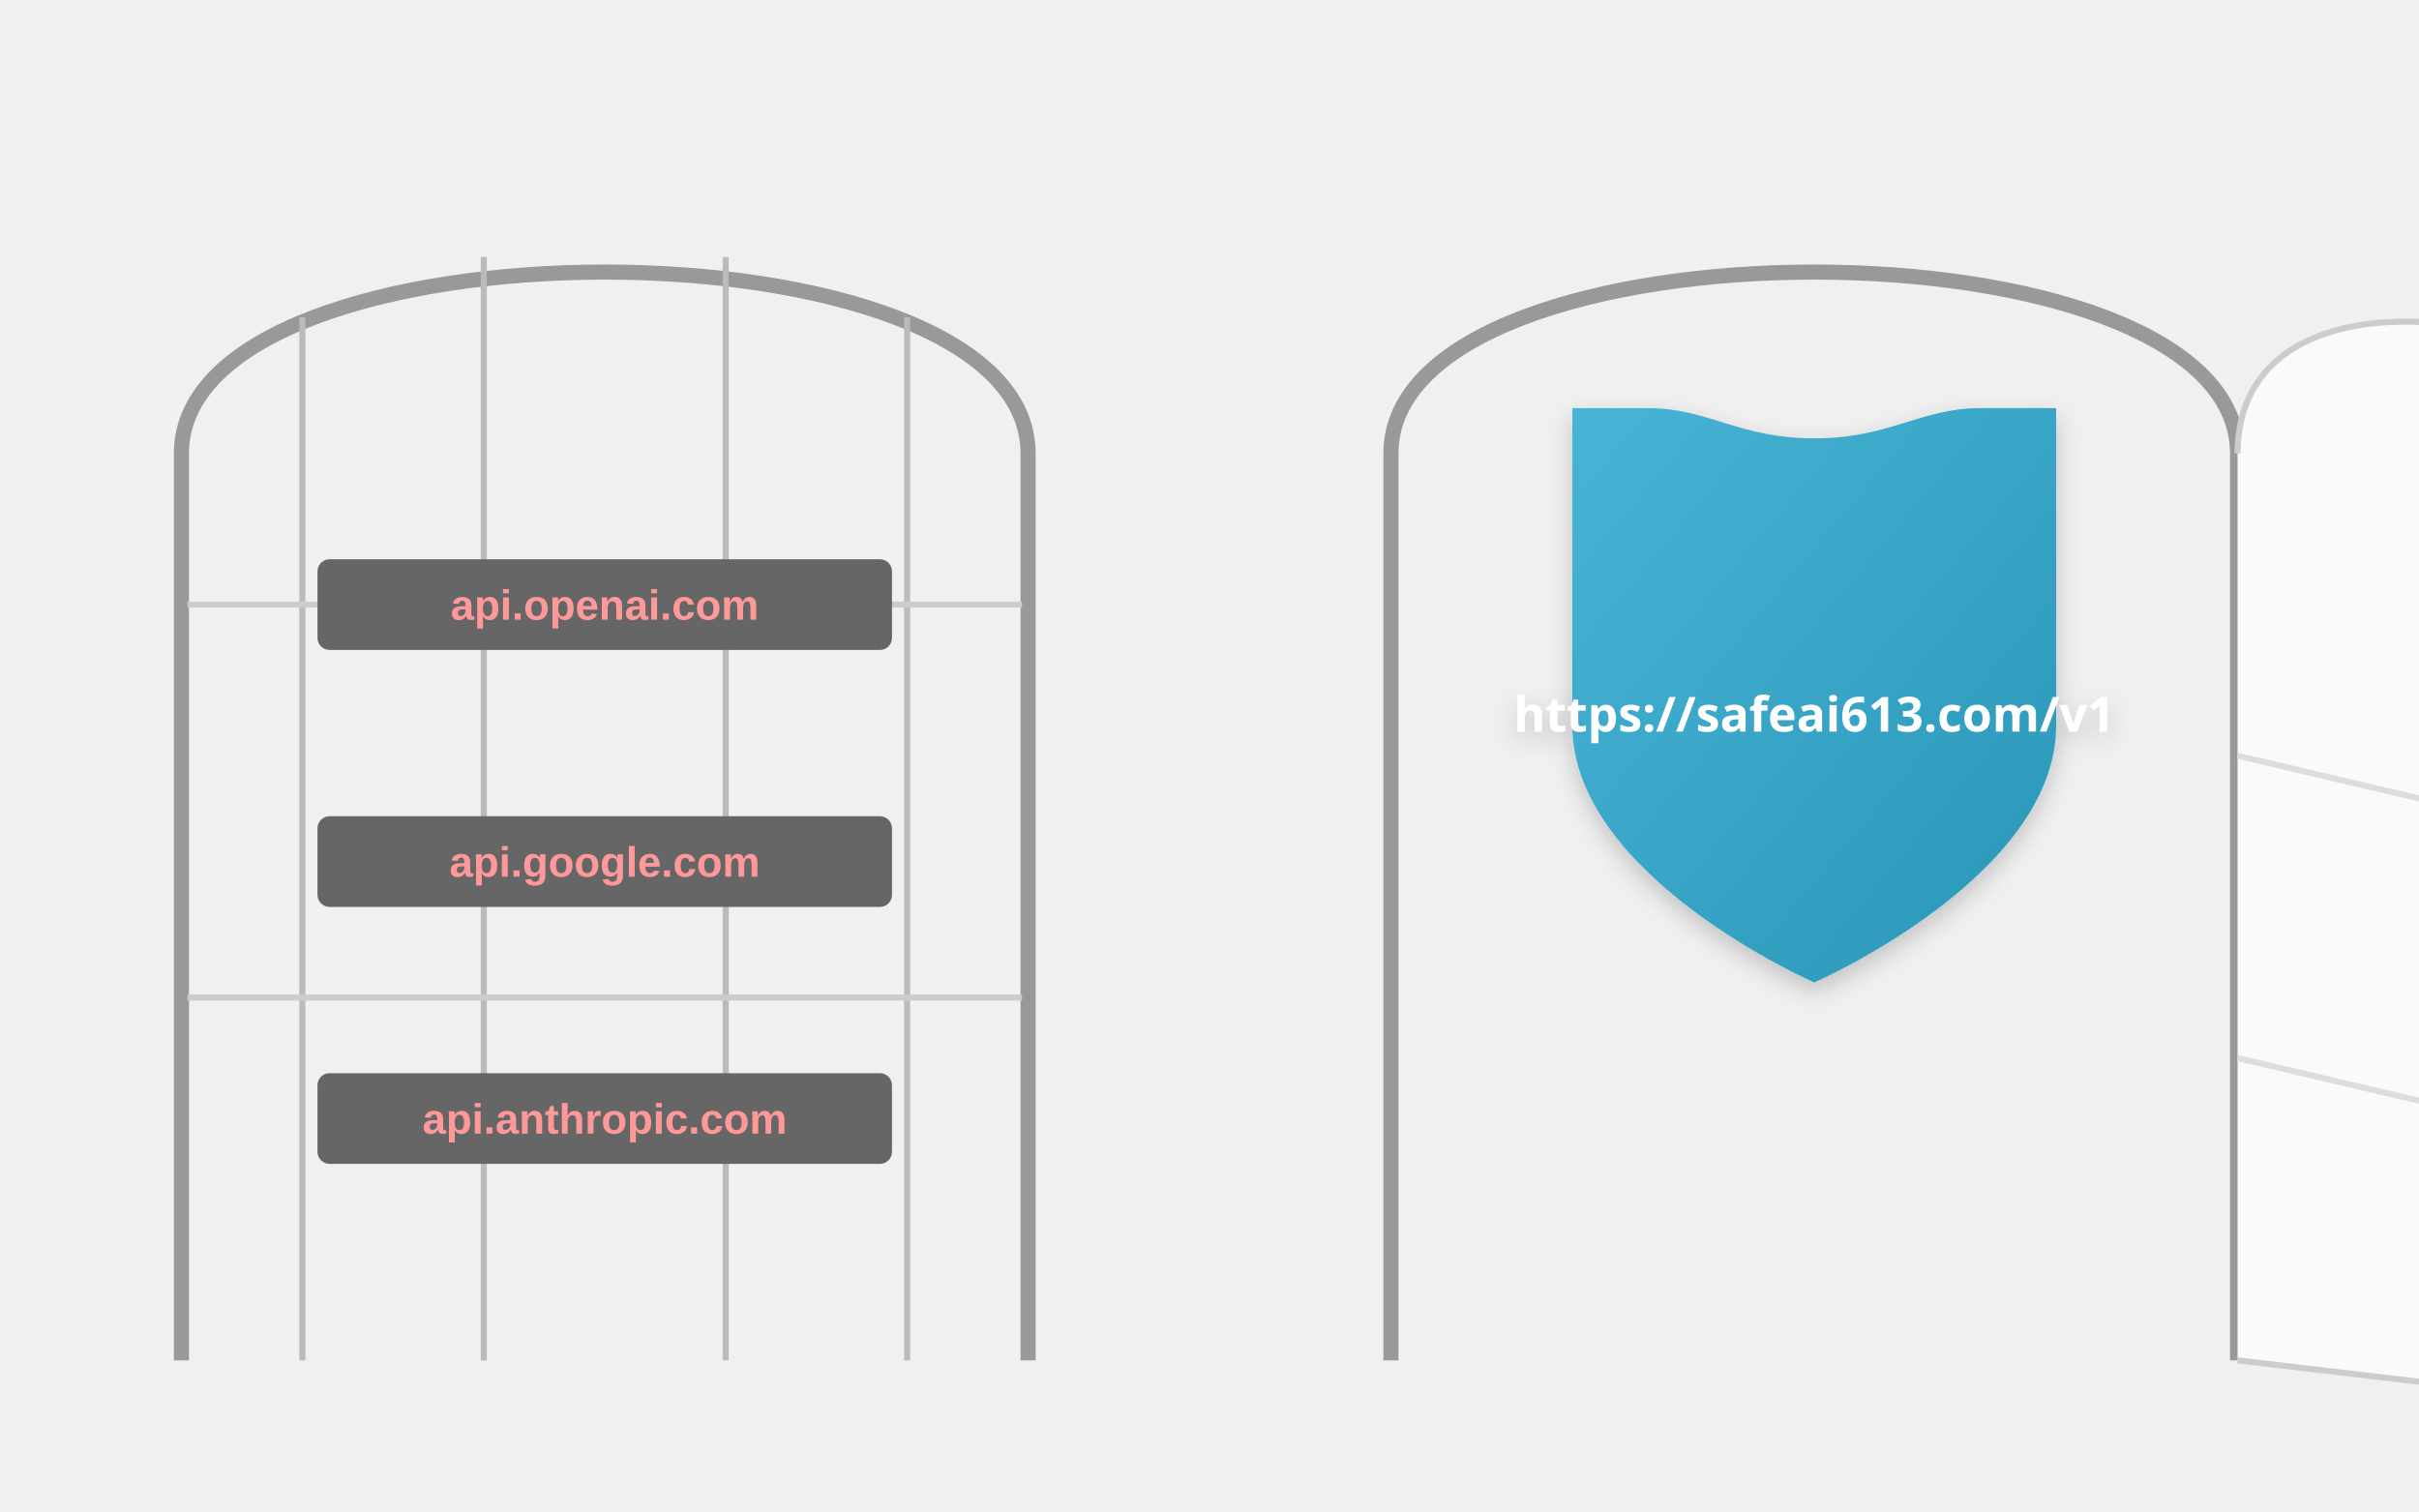
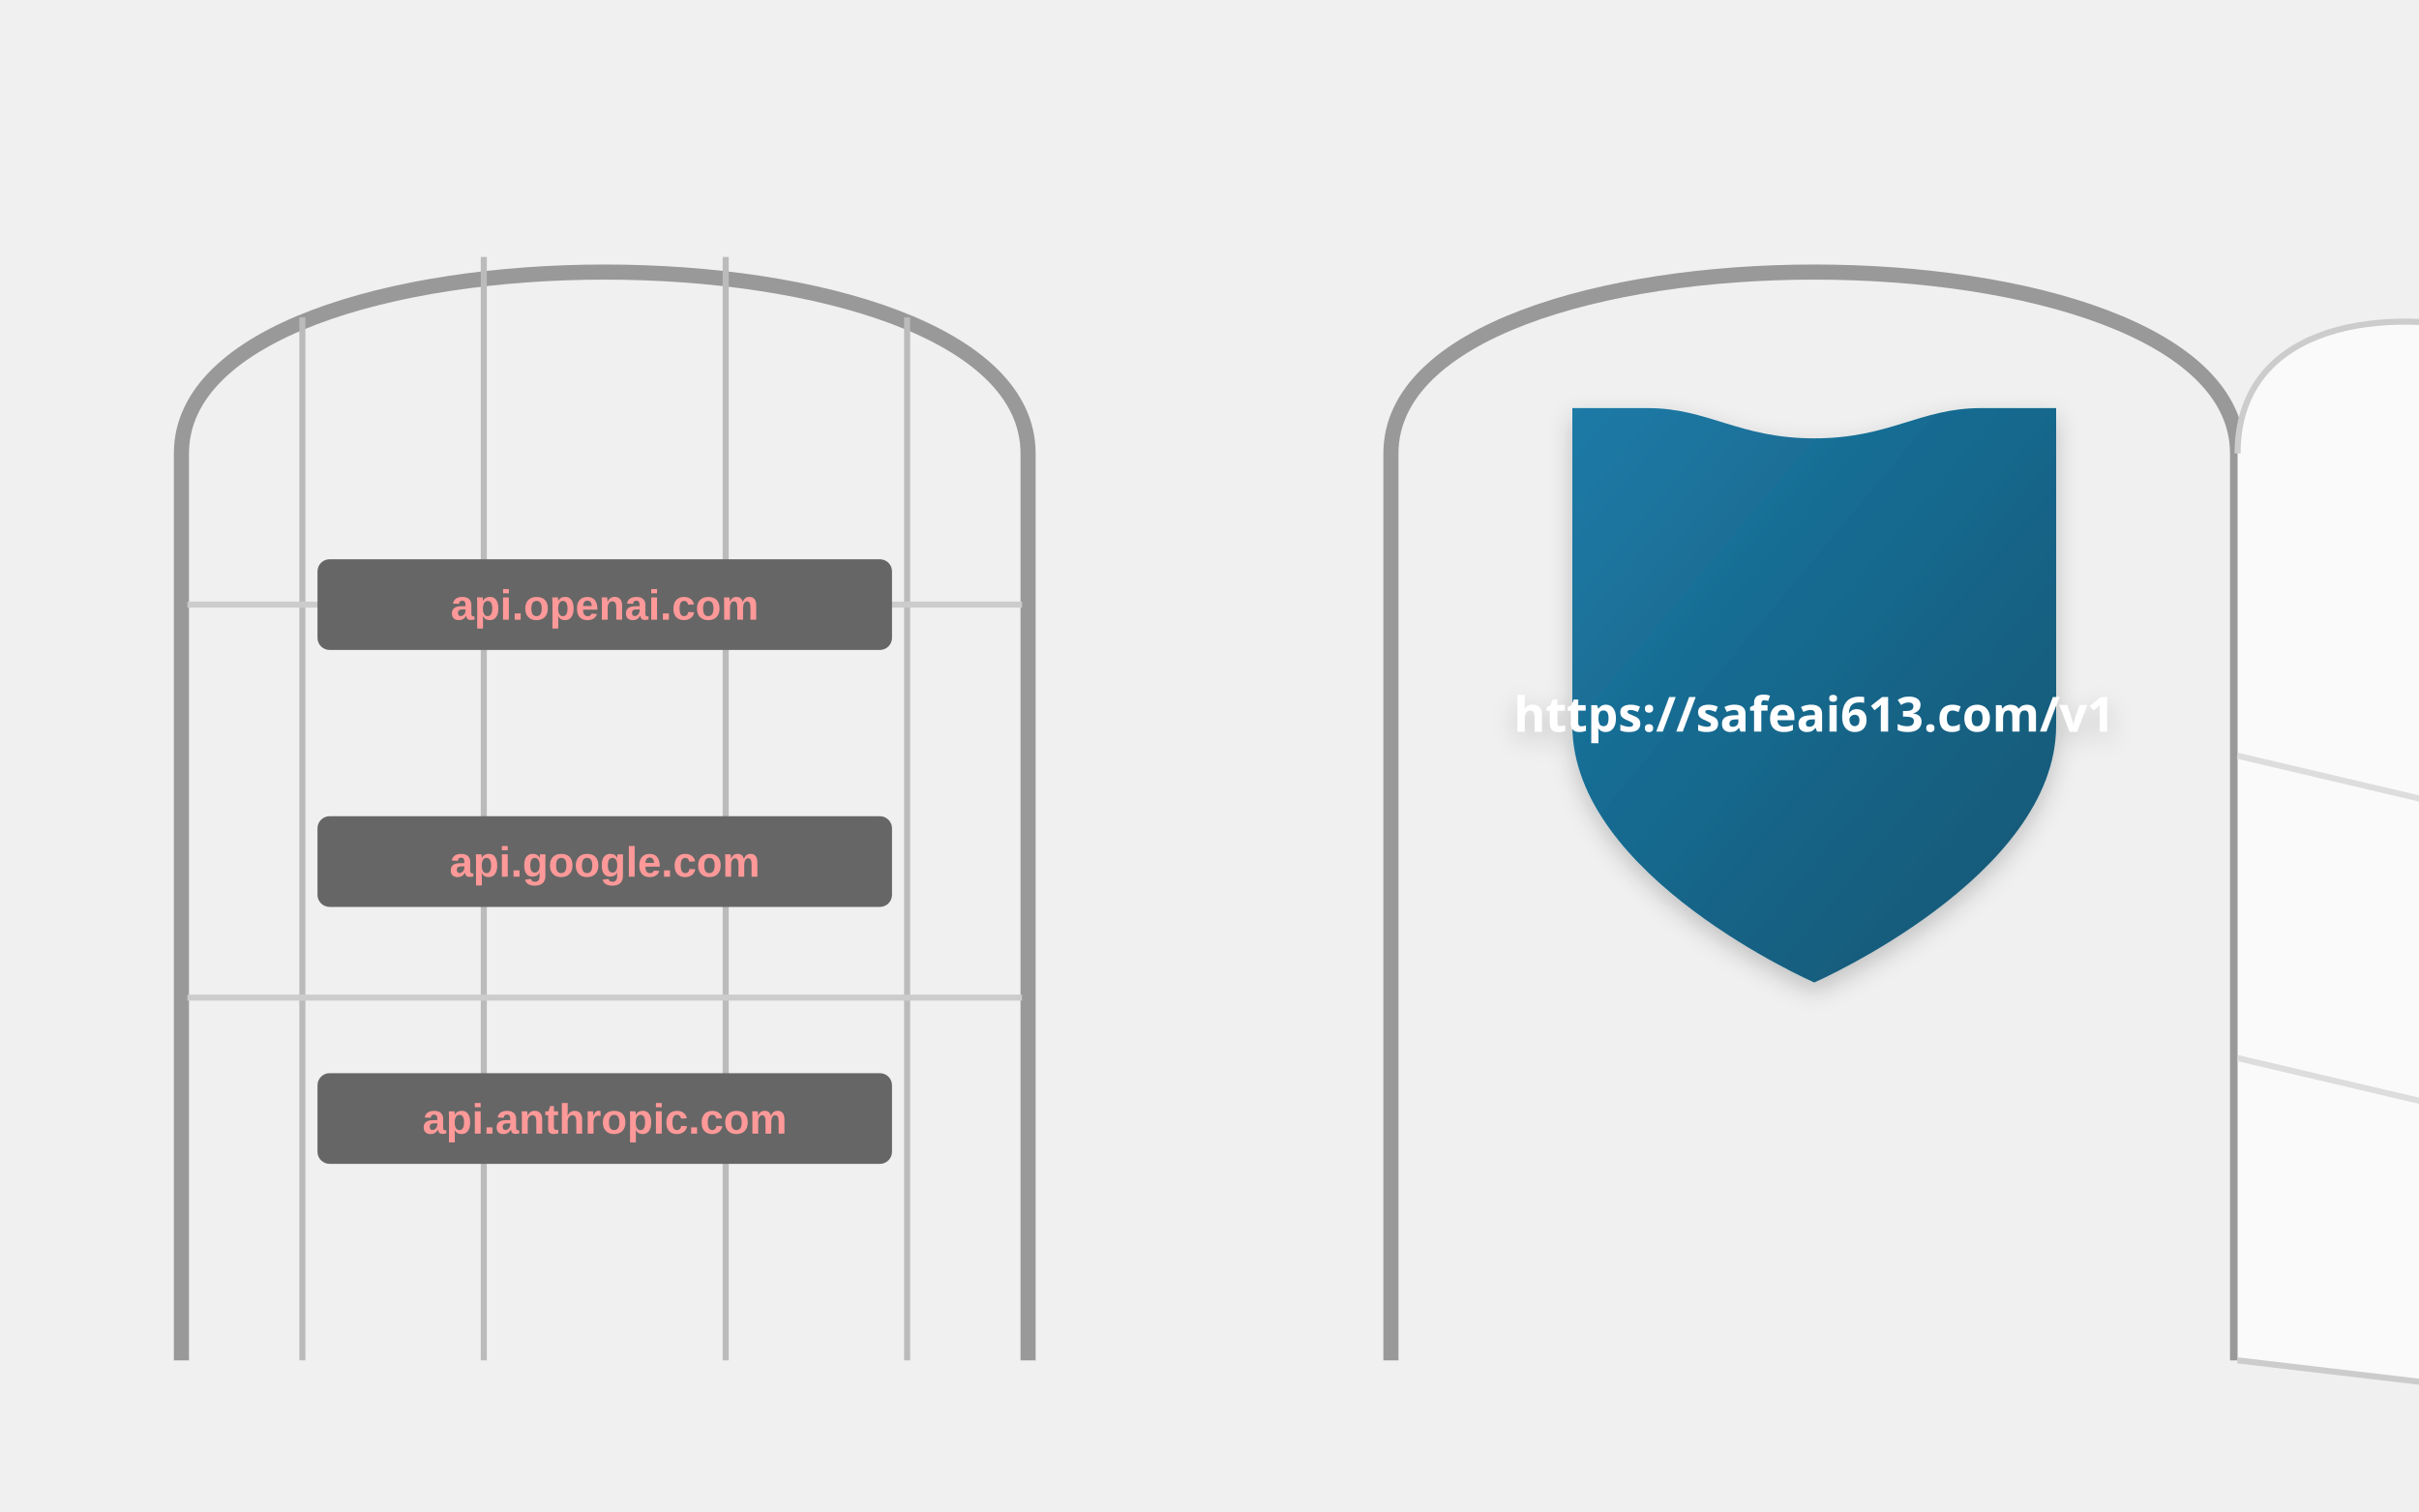
<svg xmlns="http://www.w3.org/2000/svg" width="800" height="500" viewBox="0 0 800 500">
  <defs>
    <linearGradient id="shieldGradient" x1="0%" y1="0%" x2="100%" y2="100%">
-       <stop offset="0%" style="stop-color:#48B4D6;stop-opacity:1" />
-       <stop offset="100%" style="stop-color:#2996B7;stop-opacity:1" />
+       <stop offset="0%" style="stop-color:#1C7AA6;stop-opacity:1" />
+       <stop offset="100%" style="stop-color:#135471;stop-opacity:1" />
    </linearGradient>
    <filter id="softShadow" x="-20%" y="-20%" width="140%" height="140%">
      <feDropShadow dx="0" dy="3" stdDeviation="4" flood-opacity="0.2" />
    </filter>
  </defs>
  <g transform="translate(60, 50)">
    <path d="M0 400 V100 C0 20, 280 20, 280 100 V400" fill="none" stroke="#999" stroke-width="5" />
    <g stroke="#bbb" stroke-width="2">
      <line x1="40" y1="55" x2="40" y2="400" />
      <line x1="100" y1="35" x2="100" y2="400" />
      <line x1="180" y1="35" x2="180" y2="400" />
      <line x1="240" y1="55" x2="240" y2="400" />
      <path d="M2 150 H278 M2 280 H278" stroke="#ccc" />
    </g>
    <g font-family="Arial" font-size="14" font-weight="bold" text-anchor="middle">
      <rect x="45" y="135" width="190" height="30" rx="4" fill="#666" />
      <text x="140" y="155" fill="#ff9999">api.openai.com</text>
      <rect x="45" y="220" width="190" height="30" rx="4" fill="#666" />
      <text x="140" y="240" fill="#ff9999">api.google.com</text>
      <rect x="45" y="305" width="190" height="30" rx="4" fill="#666" />
      <text x="140" y="325" fill="#ff9999">api.anthropic.com</text>
    </g>
  </g>
  <g transform="translate(460, 50)">
    <path d="M0 400 V100 C0 20, 280 20, 280 100 V400" fill="none" stroke="#999" stroke-width="5" />
    <path d="M280 100 C280 20, 450 60, 450 140 V420 L280 400" fill="#fafafa" stroke="#ccc" stroke-width="2" />
    <line x1="280" y1="200" x2="450" y2="240" stroke="#ddd" stroke-width="2" />
    <line x1="280" y1="300" x2="450" y2="340" stroke="#ddd" stroke-width="2" />
    <g transform="translate(20, 80)" filter="url(#softShadow)">
      <path d="M120 15 C 145 15, 155 5, 175 5 L 200 5 V 110 C 200 160, 120 195, 120 195 C 120 195, 40 160, 40 110 V 5 L 65 5 C 85 5, 95 15, 120 15 Z" fill="url(#shieldGradient)" />
      <text x="120" y="112" font-family="'Segoe UI', Tahoma, sans-serif" font-size="16" font-weight="900" fill="#ffffff" text-anchor="middle">https://safeai613.com/v1</text>
    </g>
  </g>
</svg>
